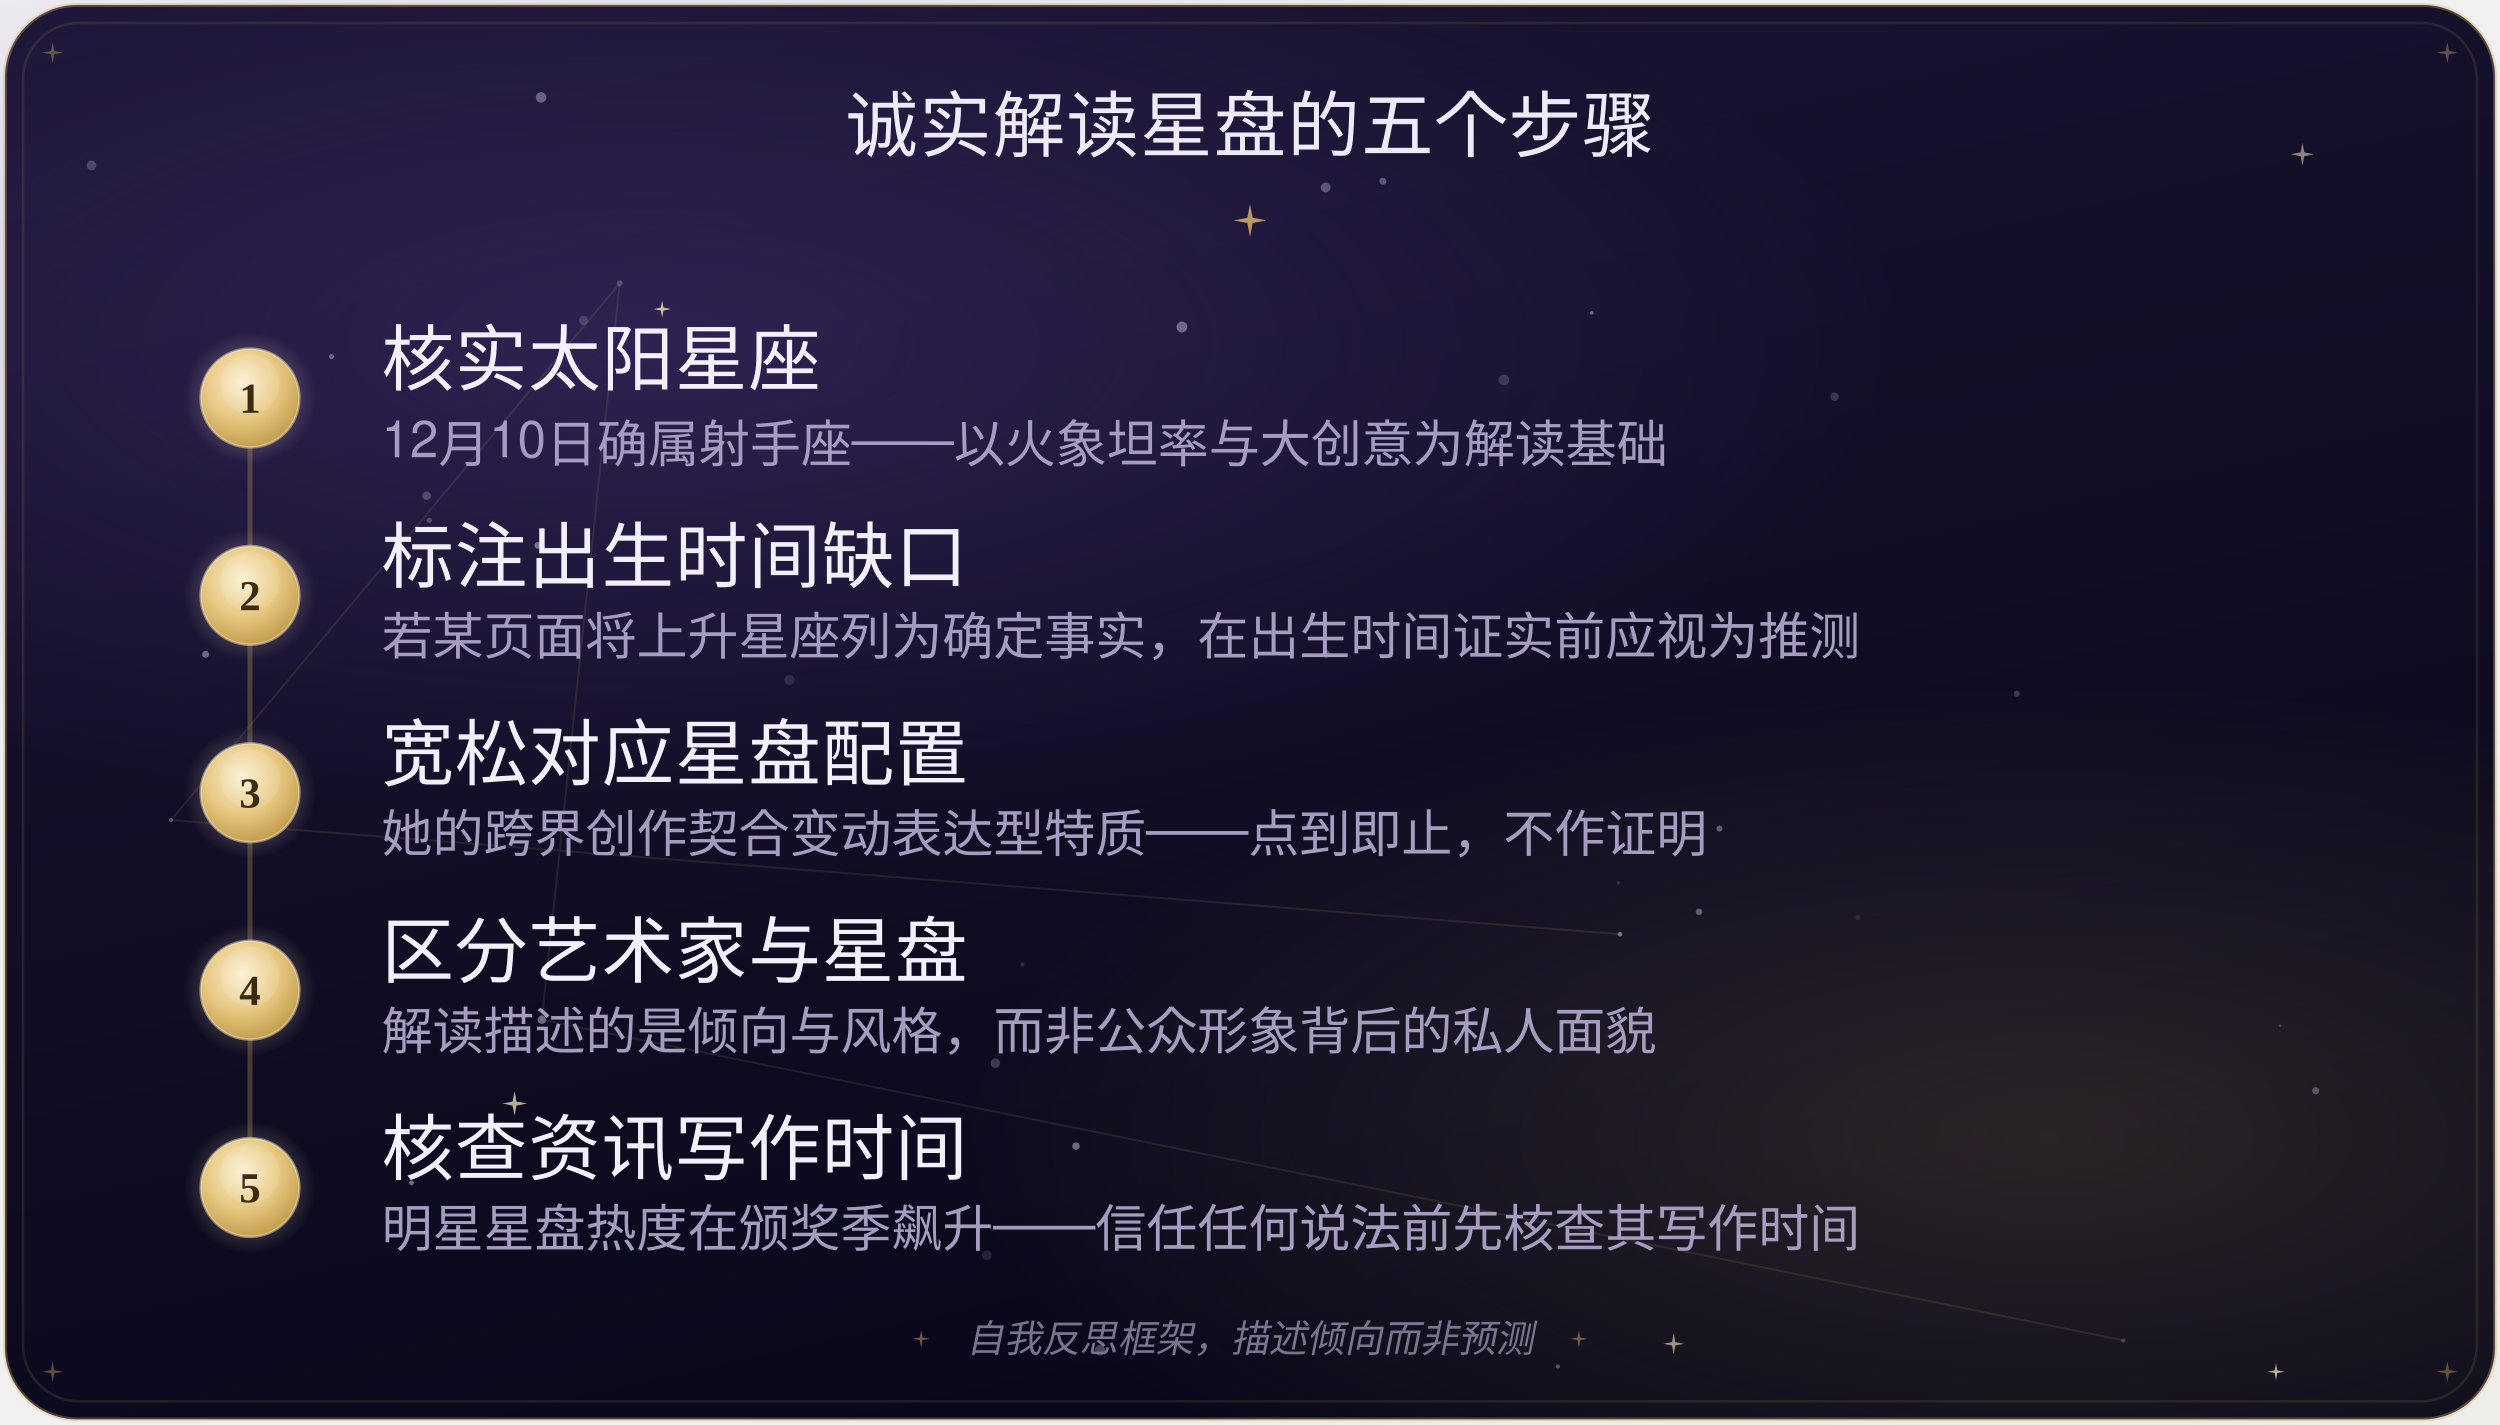
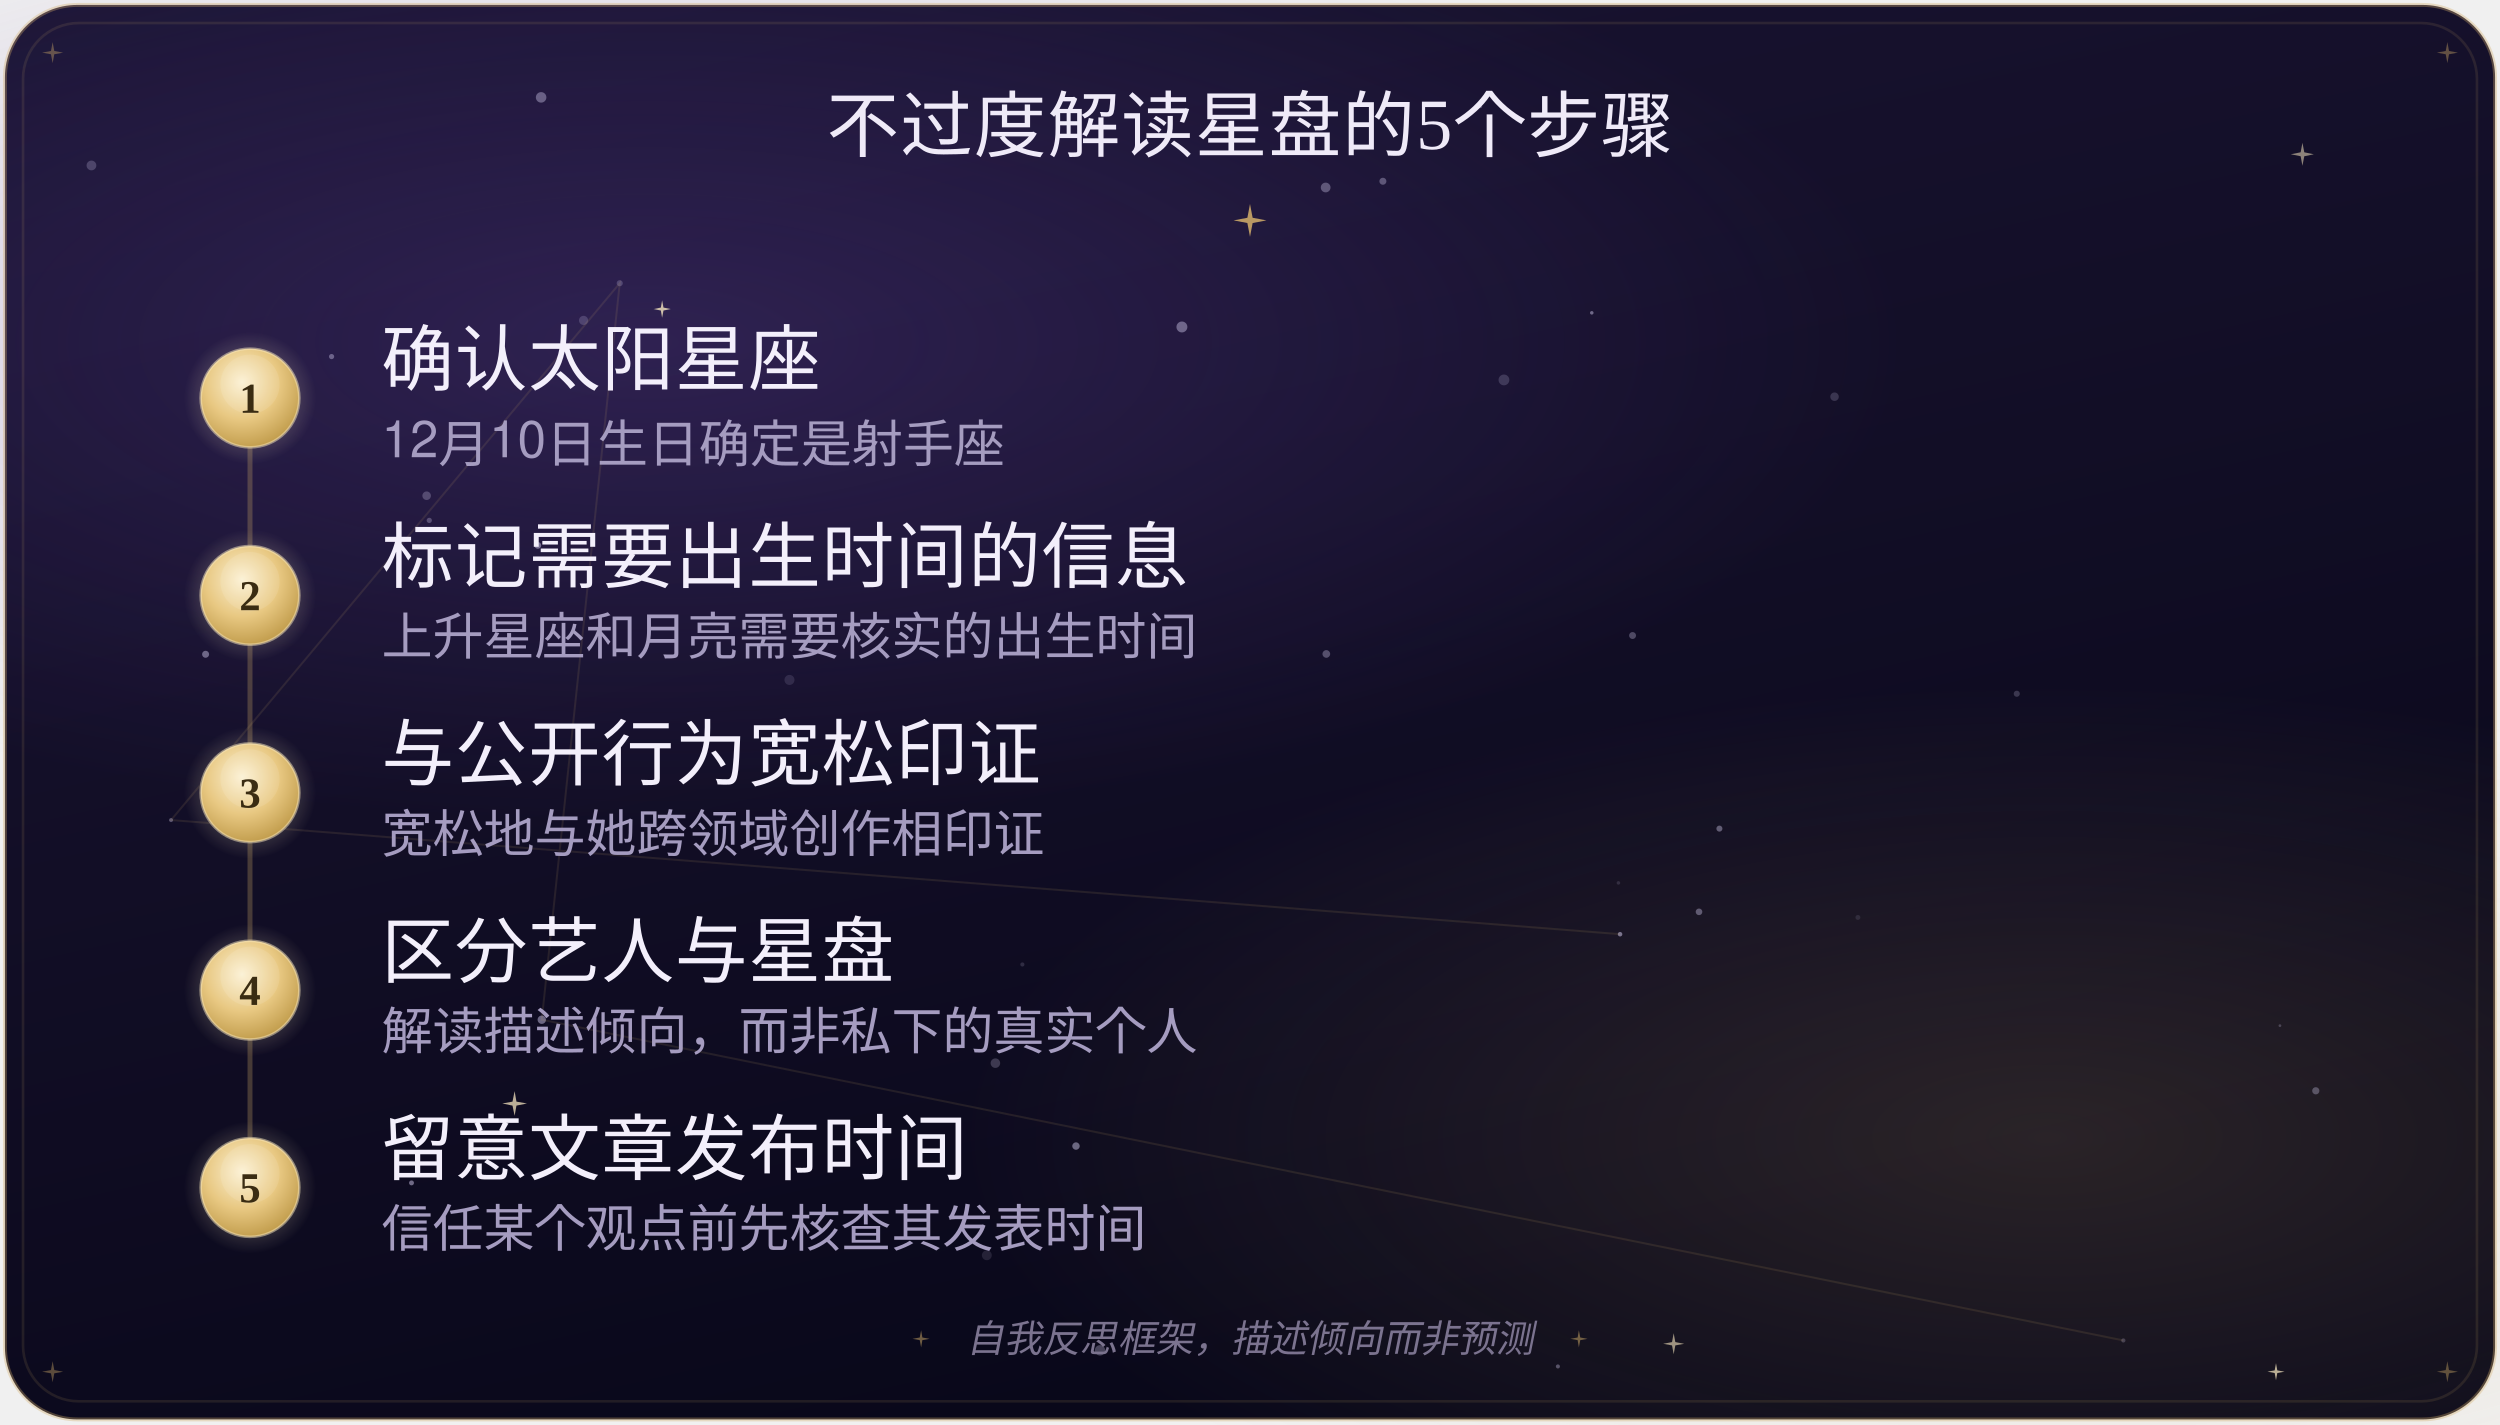
- <svg xmlns="http://www.w3.org/2000/svg" viewBox="0 0 760 433" role="img" aria-label="诚实解读星盘的五个步骤">
+ <svg xmlns="http://www.w3.org/2000/svg" viewBox="0 0 760 433" role="img" aria-label="不过度解读星盘的5个步骤">
  <defs>
    <linearGradient id="teyanataylorbirthchart1zh-panel" x1="0" y1="0" x2="0.4" y2="1">
      <stop offset="0" stop-color="#1a1433" />
      <stop offset="0.55" stop-color="#120e26" />
      <stop offset="1" stop-color="#09081a" />
    </linearGradient>
    <radialGradient id="teyanataylorbirthchart1zh-foil" cx="0.42" cy="0.34" r="0.75">
      <stop offset="0" stop-color="#fbf0d2" />
      <stop offset="0.5" stop-color="#e8c882" />
      <stop offset="1" stop-color="#b8923f" />
    </radialGradient>
    <radialGradient id="teyanataylorbirthchart1zh-glow" cx="0.5" cy="0.5" r="0.5">
      <stop offset="0" stop-color="#f6e6bf" />
      <stop offset="1" stop-color="#f6e6bf" stop-opacity="0" />
    </radialGradient>
    <radialGradient id="teyanataylorbirthchart1zh-neb1" cx="0.5" cy="0.5" r="0.5">
      <stop offset="0" stop-color="#6f4bb0" stop-opacity="0.28" />
      <stop offset="1" stop-color="#6f4bb0" stop-opacity="0" />
    </radialGradient>
    <radialGradient id="teyanataylorbirthchart1zh-neb2" cx="0.5" cy="0.5" r="0.5">
      <stop offset="0" stop-color="#d4af6a" stop-opacity="0.16" />
      <stop offset="1" stop-color="#d4af6a" stop-opacity="0" />
    </radialGradient>
    <linearGradient id="teyanataylorbirthchart1zh-rule" x1="0" y1="0" x2="1" y2="0">
      <stop offset="0" stop-color="#d4af6a" stop-opacity="0" />
      <stop offset="0.5" stop-color="#d4af6a" stop-opacity="0.6" />
      <stop offset="1" stop-color="#d4af6a" stop-opacity="0" />
    </linearGradient>
  </defs>
  <rect x="1.5" y="1.5" width="757" height="430" rx="22" fill="url(#teyanataylorbirthchart1zh-panel)" />
  <ellipse cx="198" cy="104" rx="380" ry="147" fill="url(#teyanataylorbirthchart1zh-neb1)" />
  <ellipse cx="623" cy="346" rx="334" ry="139" fill="url(#teyanataylorbirthchart1zh-neb2)" />
  <circle cx="516.5" cy="277.2" r="1.01" fill="#cfc8ea" opacity="0.39" />
  <circle cx="645.5" cy="407.5" r="0.64" fill="#cfc8ea" opacity="0.24" />
  <circle cx="27.8" cy="50.3" r="1.48" fill="#cfc8ea" opacity="0.25" />
  <circle cx="163.5" cy="165.8" r="1.03" fill="#cfc8ea" opacity="0.50" />
  <circle cx="300.0" cy="381.6" r="1.50" fill="#cfc8ea" opacity="0.13" />
  <circle cx="704.0" cy="331.6" r="1.10" fill="#cfc8ea" opacity="0.33" />
  <circle cx="177.4" cy="97.4" r="1.39" fill="#cfc8ea" opacity="0.21" />
  <circle cx="327.1" cy="348.4" r="1.13" fill="#cfc8ea" opacity="0.48" />
  <circle cx="310.8" cy="293.2" r="0.63" fill="#cfc8ea" opacity="0.17" />
  <circle cx="522.7" cy="251.9" r="0.92" fill="#cfc8ea" opacity="0.41" />
  <circle cx="129.7" cy="150.7" r="1.30" fill="#cfc8ea" opacity="0.28" />
  <circle cx="403.2" cy="198.8" r="1.17" fill="#cfc8ea" opacity="0.34" />
  <circle cx="164.7" cy="310.0" r="1.27" fill="#cfc8ea" opacity="0.48" />
  <circle cx="130.5" cy="158.2" r="0.80" fill="#cfc8ea" opacity="0.31" />
  <circle cx="693.1" cy="311.8" r="0.42" fill="#cfc8ea" opacity="0.25" />
  <circle cx="240.0" cy="206.7" r="1.52" fill="#cfc8ea" opacity="0.14" />
  <circle cx="188.4" cy="86.1" r="0.93" fill="#cfc8ea" opacity="0.24" />
  <circle cx="450.1" cy="32.4" r="0.48" fill="#cfc8ea" opacity="0.30" />
  <circle cx="62.5" cy="198.9" r="1.07" fill="#cfc8ea" opacity="0.46" />
  <circle cx="403.0" cy="57.0" r="1.48" fill="#cfc8ea" opacity="0.36" />
  <circle cx="483.9" cy="95.1" r="0.54" fill="#cfc8ea" opacity="0.47" />
  <circle cx="334.4" cy="410.5" r="1.58" fill="#cfc8ea" opacity="0.31" />
  <circle cx="557.7" cy="120.6" r="1.29" fill="#cfc8ea" opacity="0.20" />
  <circle cx="420.4" cy="55.1" r="1.07" fill="#cfc8ea" opacity="0.36" />
  <circle cx="164.5" cy="29.6" r="1.60" fill="#cfc8ea" opacity="0.40" />
  <circle cx="613.1" cy="210.9" r="0.93" fill="#cfc8ea" opacity="0.23" />
  <circle cx="473.6" cy="415.4" r="0.62" fill="#cfc8ea" opacity="0.36" />
  <circle cx="457.2" cy="115.5" r="1.64" fill="#cfc8ea" opacity="0.20" />
  <circle cx="359.3" cy="99.4" r="1.66" fill="#cfc8ea" opacity="0.44" />
  <circle cx="302.6" cy="323.2" r="1.45" fill="#cfc8ea" opacity="0.24" />
  <circle cx="492.0" cy="268.4" r="0.54" fill="#cfc8ea" opacity="0.15" />
  <circle cx="125.1" cy="359.6" r="0.75" fill="#cfc8ea" opacity="0.50" />
  <circle cx="52.0" cy="249.3" r="0.61" fill="#cfc8ea" opacity="0.36" />
  <circle cx="492.5" cy="284.0" r="0.69" fill="#cfc8ea" opacity="0.53" />
  <circle cx="564.8" cy="278.9" r="0.75" fill="#cfc8ea" opacity="0.12" />
  <circle cx="100.8" cy="108.4" r="0.79" fill="#cfc8ea" opacity="0.41" />
  <circle cx="496.3" cy="193.2" r="1.06" fill="#cfc8ea" opacity="0.32" />
  <path d="M 691.9 414.4 L 692.3 416.6 L 694.5 416.983 L 692.3 417.4 L 691.9 419.6 L 691.5 417.4 L 689.3 416.983 L 691.5 416.6 Z" fill="#f6e6bf" opacity="0.732" />
  <path d="M 201.279 91.3 L 201.7 93.5 L 203.9 93.948 L 201.7 94.4 L 201.279 96.6 L 200.9 94.4 L 198.7 93.948 L 200.9 93.5 Z" fill="#f6e6bf" opacity="0.797" />
  <path d="M 156.443 331.7 L 157.0 334.9 L 160.2 335.458 L 157.0 336.1 L 156.443 339.2 L 155.8 336.1 L 152.7 335.458 L 155.8 334.9 Z" fill="#f6e6bf" opacity="0.739" />
  <path d="M 508.791 405.3 L 509.3 408.0 L 512.0 408.511 L 509.3 409.0 L 508.791 411.7 L 508.3 409.0 L 505.6 408.511 L 508.3 408.0 Z" fill="#f6e6bf" opacity="0.609" />
  <path d="M 699.939 43.4 L 700.5 46.3 L 703.4 46.899 L 700.5 47.5 L 699.939 50.4 L 699.4 47.5 L 696.4 46.899 L 699.4 46.3 Z" fill="#f6e6bf" opacity="0.536" />
  <path d="M 645.5 407.5 L 164.7 310.0 L 188.4 86.1 L 52.0 249.3 L 492.5 284.0" fill="none" stroke="#d4af6a" stroke-width="0.6" opacity="0.12" />
  <rect x="1.5" y="1.5" width="757" height="430" rx="22" fill="none" stroke="#d4af6a" stroke-opacity="0.34" stroke-width="1.2" />
  <rect x="7" y="7" width="746" height="419" rx="17" fill="none" stroke="#d4af6a" stroke-opacity="0.12" stroke-width="0.8" />
  <path d="M 16 12.8 L 16.5 15.5 L 19.2 16 L 16.5 16.5 L 16 19.2 L 15.5 16.5 L 12.8 16 L 15.5 15.5 Z" fill="#d4af6a" opacity="0.4" />
  <path d="M 744 12.8 L 744.5 15.5 L 747.2 16 L 744.5 16.5 L 744 19.2 L 743.5 16.5 L 740.8 16 L 743.5 15.5 Z" fill="#d4af6a" opacity="0.4" />
  <path d="M 16 413.8 L 16.5 416.5 L 19.2 417 L 16.5 417.5 L 16 420.2 L 15.5 417.5 L 12.8 417 L 15.5 416.5 Z" fill="#d4af6a" opacity="0.4" />
  <path d="M 744 413.8 L 744.5 416.5 L 747.2 417 L 744.5 417.5 L 744 420.2 L 743.5 417.5 L 740.8 417 L 743.5 416.5 Z" fill="#d4af6a" opacity="0.4" />
-   <text x="380" y="46" text-anchor="middle" font-family="Georgia, 'Times New Roman', serif" font-size="22" letter-spacing="0.4" fill="#efeaf8">诚实解读星盘的五个步骤</text>
+   <text x="380" y="46" text-anchor="middle" font-family="Georgia, 'Times New Roman', serif" font-size="22" letter-spacing="0.4" fill="#efeaf8">不过度解读星盘的5个步骤</text>
  <line x1="230" y1="67" x2="368" y2="67" stroke="url(#teyanataylorbirthchart1zh-rule)" stroke-width="1" />
  <line x1="392" y1="67" x2="530" y2="67" stroke="url(#teyanataylorbirthchart1zh-rule)" stroke-width="1" />
  <path d="M 380 62.0 L 380.8 66.2 L 385.0 67 L 380.8 67.8 L 380 72.0 L 379.2 67.8 L 375.0 67 L 379.2 66.2 Z" fill="#d4af6a" opacity="0.85" />
  <line x1="76" y1="121" x2="76" y2="361" stroke="#d4af6a" stroke-opacity="0.28" stroke-width="1.5" />
  <circle cx="76" cy="121" r="20.0" fill="url(#teyanataylorbirthchart1zh-glow)" opacity="0.5" />
  <circle cx="76" cy="121" r="15" fill="url(#teyanataylorbirthchart1zh-foil)" stroke="#f6e6bf" stroke-opacity="0.5" stroke-width="0.8" />
  <circle cx="76" cy="116.8" r="9.0" fill="#ffffff" opacity="0.10" />
  <text x="76" y="125.5" text-anchor="middle" font-family="Georgia, 'Times New Roman', serif" font-size="13" font-weight="700" fill="#3a2c12">1</text>
-   <text x="116" y="117.0" font-family="Georgia, 'Times New Roman', serif" font-size="22" letter-spacing="0.3" fill="#f3effb">核实太阳星座</text>
-   <text x="116" y="139.0" font-family="Helvetica, Arial, sans-serif" font-size="15.5" fill="#a59cc0">12月10日确属射手座——以火象坦率与大创意为解读基础</text>
+   <text x="116" y="117.0" font-family="Georgia, 'Times New Roman', serif" font-size="22" letter-spacing="0.3" fill="#f3effb">确认太阳星座</text>
+   <text x="116" y="139.0" font-family="Helvetica, Arial, sans-serif" font-size="15.5" fill="#a59cc0">12月10日生日确定是射手座</text>
  <circle cx="76" cy="181" r="20.0" fill="url(#teyanataylorbirthchart1zh-glow)" opacity="0.5" />
  <circle cx="76" cy="181" r="15" fill="url(#teyanataylorbirthchart1zh-foil)" stroke="#f6e6bf" stroke-opacity="0.5" stroke-width="0.8" />
  <circle cx="76" cy="176.8" r="9.0" fill="#ffffff" opacity="0.10" />
  <text x="76" y="185.5" text-anchor="middle" font-family="Georgia, 'Times New Roman', serif" font-size="13" font-weight="700" fill="#3a2c12">2</text>
-   <text x="116" y="177.0" font-family="Georgia, 'Times New Roman', serif" font-size="22" letter-spacing="0.3" fill="#f3effb">标注出生时间缺口</text>
-   <text x="116" y="199.0" font-family="Helvetica, Arial, sans-serif" font-size="15.5" fill="#a59cc0">若某页面将上升星座列为确定事实，在出生时间证实前应视为推测</text>
+   <text x="116" y="177.0" font-family="Georgia, 'Times New Roman', serif" font-size="22" letter-spacing="0.3" fill="#f3effb">标记需要出生时间的信息</text>
+   <text x="116" y="199.0" font-family="Helvetica, Arial, sans-serif" font-size="15.5" fill="#a59cc0">上升星座和月亮需要核实的出生时间</text>
  <circle cx="76" cy="241" r="20.0" fill="url(#teyanataylorbirthchart1zh-glow)" opacity="0.5" />
  <circle cx="76" cy="241" r="15" fill="url(#teyanataylorbirthchart1zh-foil)" stroke="#f6e6bf" stroke-opacity="0.5" stroke-width="0.8" />
  <circle cx="76" cy="236.8" r="9.0" fill="#ffffff" opacity="0.10" />
  <text x="76" y="245.5" text-anchor="middle" font-family="Georgia, 'Times New Roman', serif" font-size="13" font-weight="700" fill="#3a2c12">3</text>
-   <text x="116" y="237.0" font-family="Georgia, 'Times New Roman', serif" font-size="22" letter-spacing="0.3" fill="#f3effb">宽松对应星盘配置</text>
-   <text x="116" y="259.0" font-family="Helvetica, Arial, sans-serif" font-size="15.5" fill="#a59cc0">她的跨界创作契合变动表达型特质——点到即止，不作证明</text>
+   <text x="116" y="237.0" font-family="Georgia, 'Times New Roman', serif" font-size="22" letter-spacing="0.3" fill="#f3effb">与公开行为宽松印证</text>
+   <text x="116" y="259.0" font-family="Helvetica, Arial, sans-serif" font-size="15.5" fill="#a59cc0">宽松地与她跨领域创作相印证</text>
  <circle cx="76" cy="301" r="20.0" fill="url(#teyanataylorbirthchart1zh-glow)" opacity="0.5" />
  <circle cx="76" cy="301" r="15" fill="url(#teyanataylorbirthchart1zh-foil)" stroke="#f6e6bf" stroke-opacity="0.5" stroke-width="0.8" />
  <circle cx="76" cy="296.8" r="9.0" fill="#ffffff" opacity="0.10" />
  <text x="76" y="305.5" text-anchor="middle" font-family="Georgia, 'Times New Roman', serif" font-size="13" font-weight="700" fill="#3a2c12">4</text>
-   <text x="116" y="297.0" font-family="Georgia, 'Times New Roman', serif" font-size="22" letter-spacing="0.3" fill="#f3effb">区分艺术家与星盘</text>
-   <text x="116" y="319.0" font-family="Helvetica, Arial, sans-serif" font-size="15.5" fill="#a59cc0">解读描述的是倾向与风格，而非公众形象背后的私人面貌</text>
+   <text x="116" y="297.0" font-family="Georgia, 'Times New Roman', serif" font-size="22" letter-spacing="0.3" fill="#f3effb">区分艺人与星盘</text>
+   <text x="116" y="319.0" font-family="Helvetica, Arial, sans-serif" font-size="15.5" fill="#a59cc0">解读描述倾向，而非私下的真实个人</text>
  <circle cx="76" cy="361" r="20.0" fill="url(#teyanataylorbirthchart1zh-glow)" opacity="0.5" />
  <circle cx="76" cy="361" r="15" fill="url(#teyanataylorbirthchart1zh-foil)" stroke="#f6e6bf" stroke-opacity="0.5" stroke-width="0.8" />
  <circle cx="76" cy="356.8" r="9.0" fill="#ffffff" opacity="0.10" />
  <text x="76" y="365.5" text-anchor="middle" font-family="Georgia, 'Times New Roman', serif" font-size="13" font-weight="700" fill="#3a2c12">5</text>
-   <text x="116" y="357.0" font-family="Georgia, 'Times New Roman', serif" font-size="22" letter-spacing="0.3" fill="#f3effb">核查资讯写作时间</text>
-   <text x="116" y="379.0" font-family="Helvetica, Arial, sans-serif" font-size="15.5" fill="#a59cc0">明星星盘热度在颁奖季飙升——信任任何说法前先核查其写作时间</text>
+   <text x="116" y="357.0" font-family="Georgia, 'Times New Roman', serif" font-size="22" letter-spacing="0.3" fill="#f3effb">留意文章发布时间</text>
+   <text x="116" y="379.0" font-family="Helvetica, Arial, sans-serif" font-size="15.5" fill="#a59cc0">信任某个观点前先核查其发表时间</text>
  <path d="M 280.025 404.4 L 280.4 406.6 L 282.6 407 L 280.4 407.4 L 280.025 409.6 L 279.6 407.4 L 277.4 407 L 279.6 406.6 Z" fill="#d4af6a" opacity="0.5" />
  <text x="380" y="411" text-anchor="middle" font-family="Georgia, 'Times New Roman', serif" font-style="italic" font-size="11.5" fill="#7b738f">自我反思框架，描述倾向而非预测</text>
  <path d="M 479.975 404.4 L 480.4 406.6 L 482.6 407 L 480.4 407.4 L 479.975 409.6 L 479.6 407.4 L 477.4 407 L 479.6 406.6 Z" fill="#d4af6a" opacity="0.5" />
</svg>
